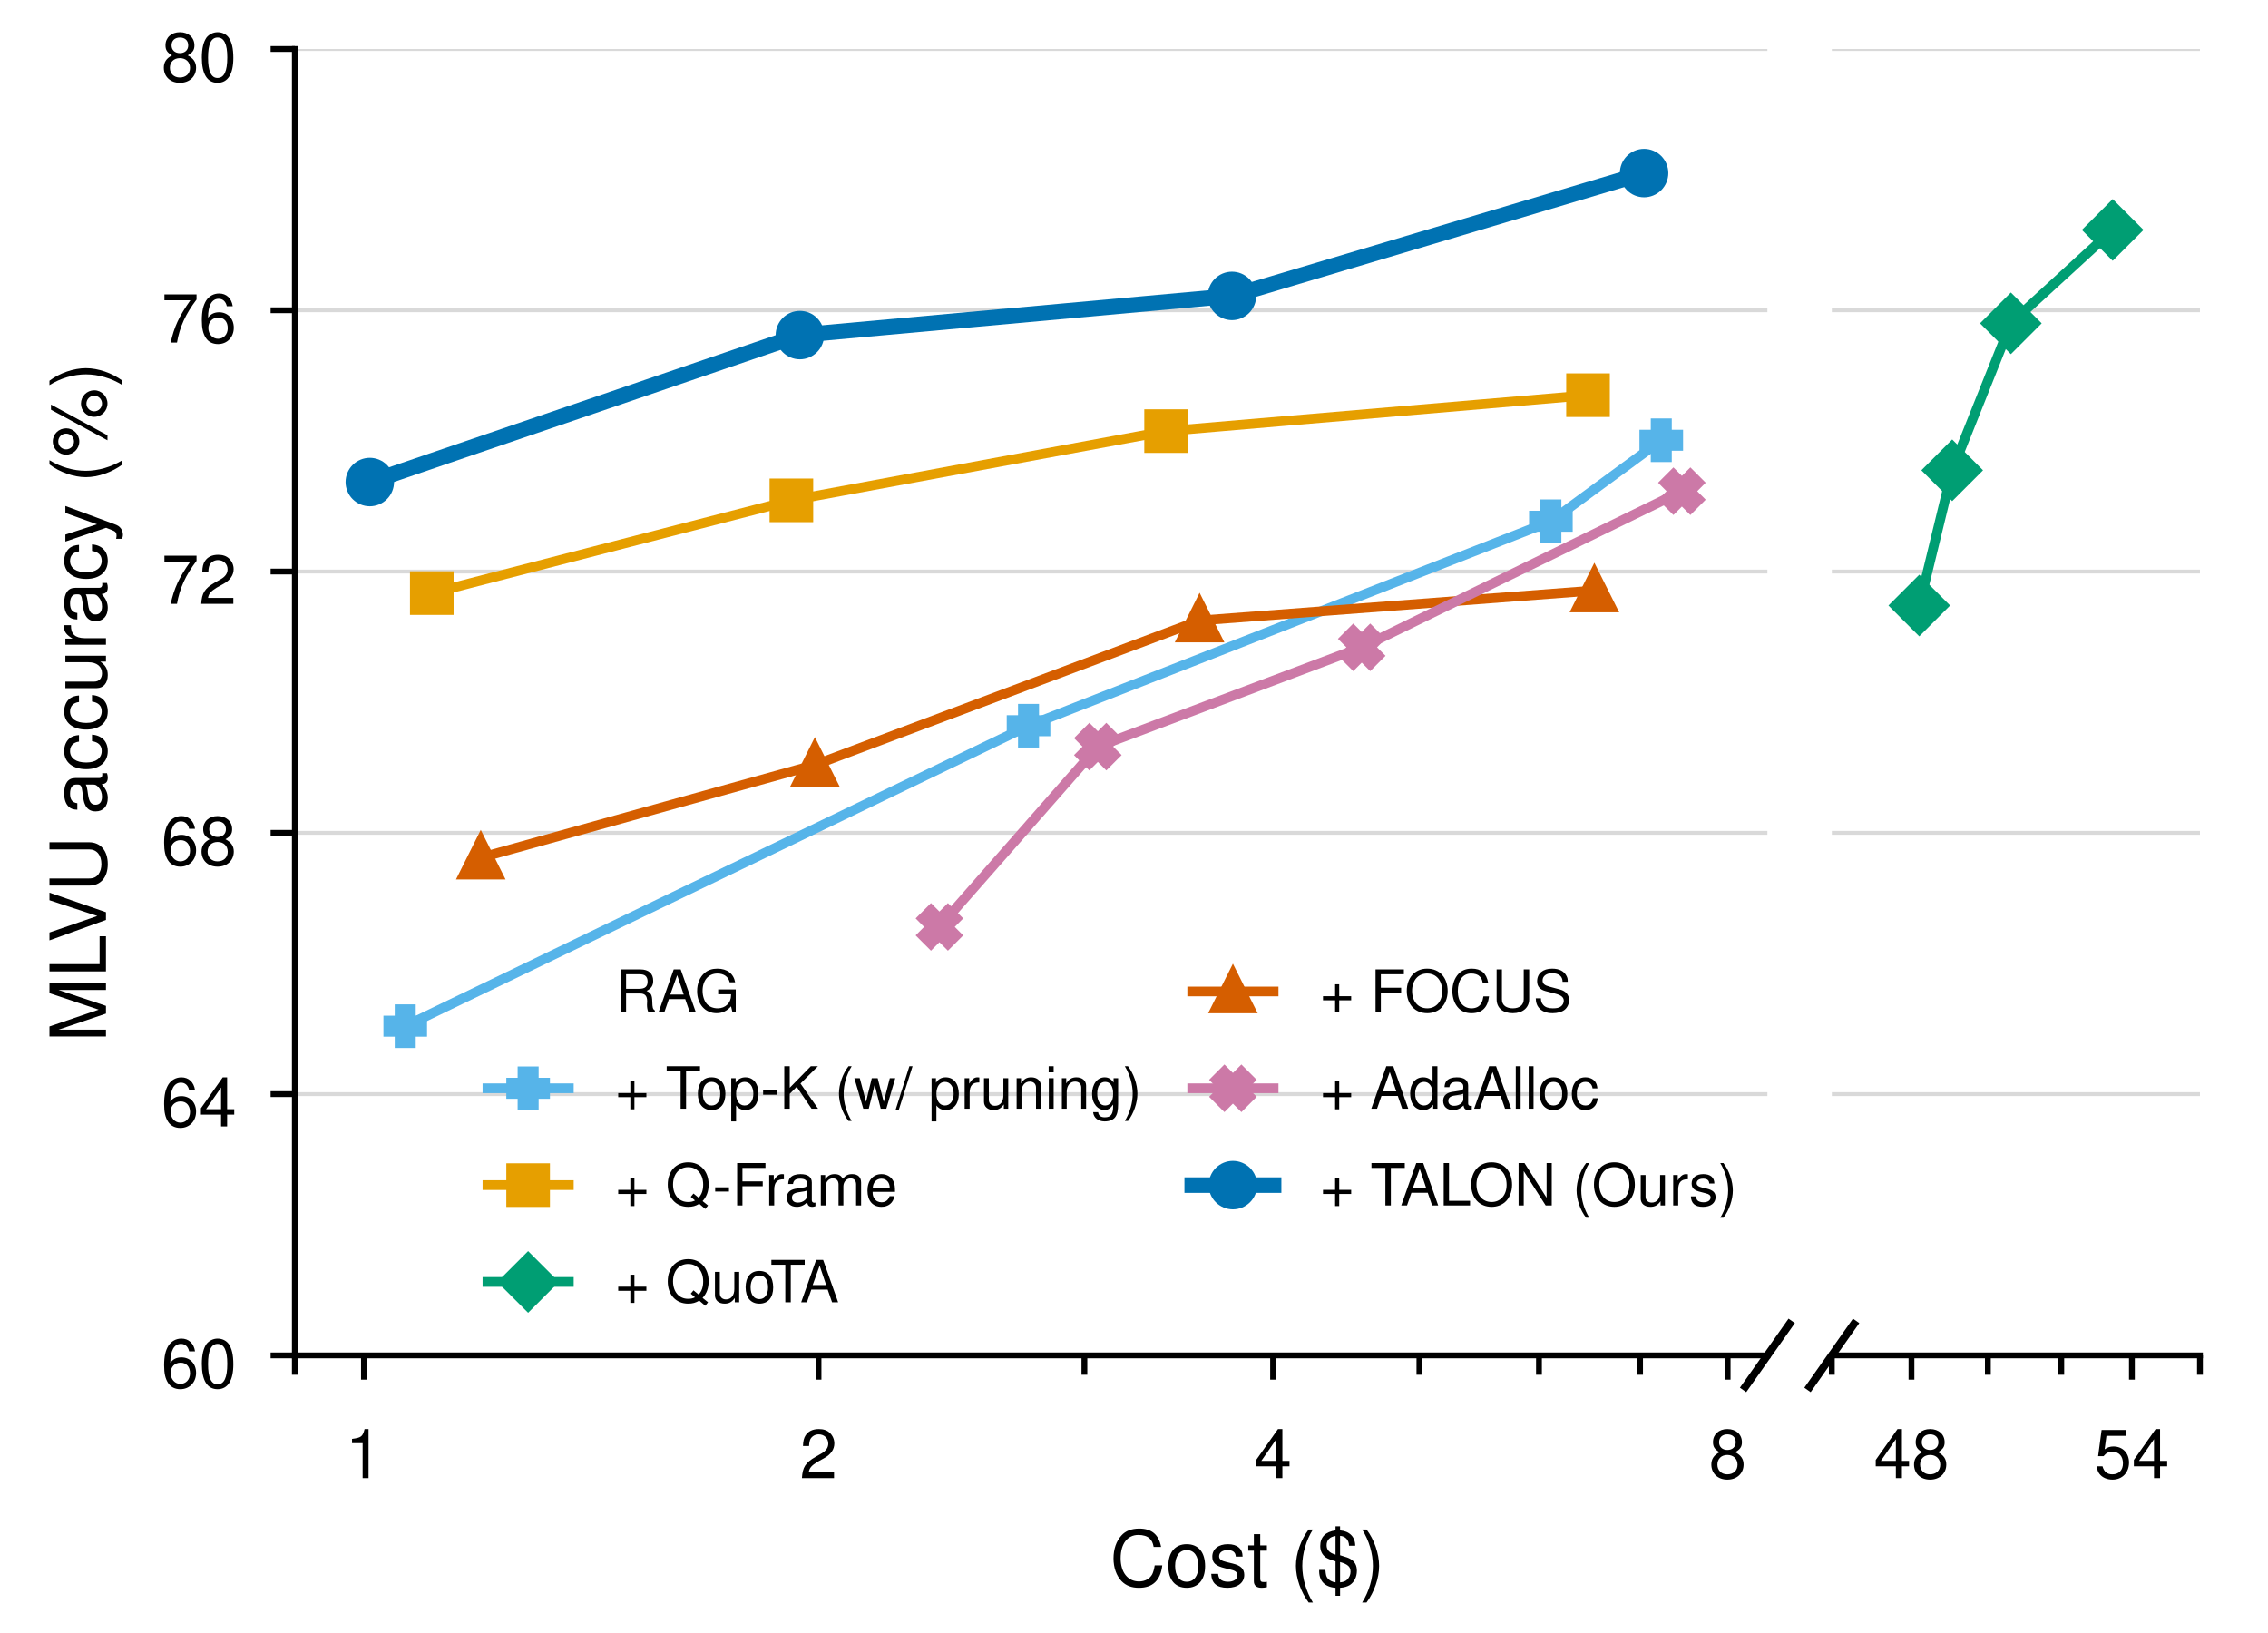
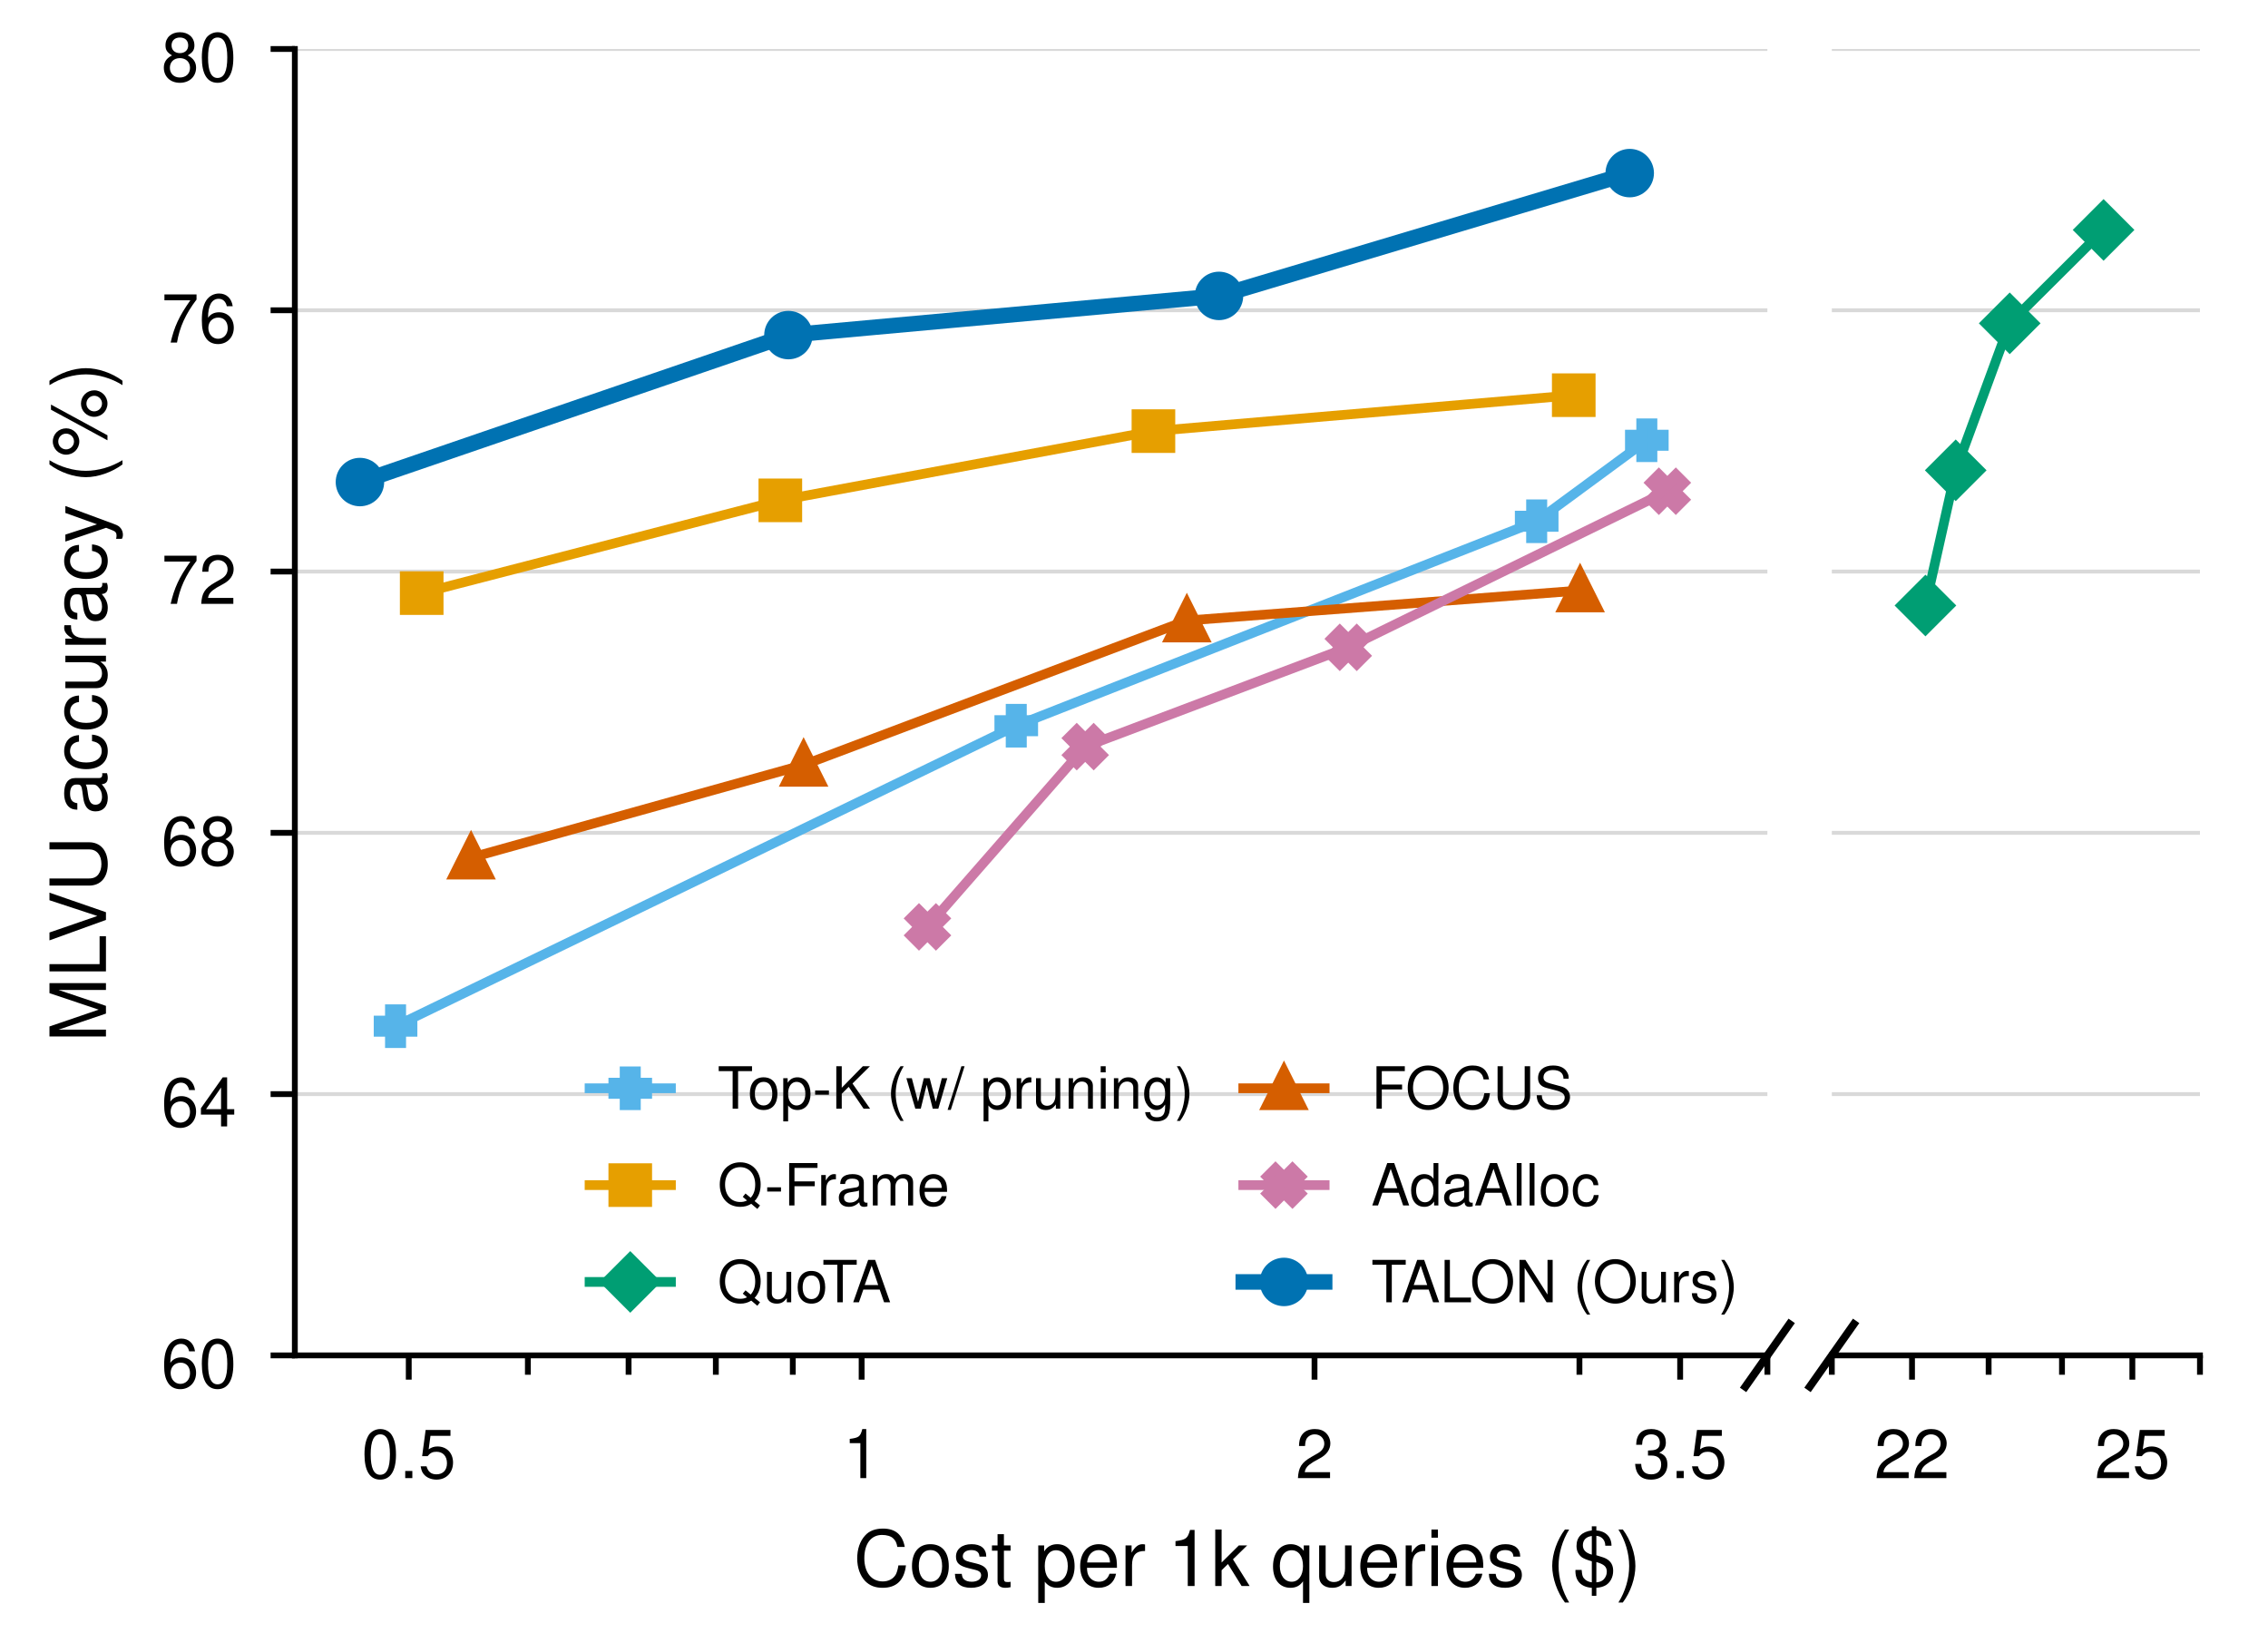
<svg xmlns="http://www.w3.org/2000/svg" xmlns:xlink="http://www.w3.org/1999/xlink" width="234pt" height="168.48pt" viewBox="0 0 234 168.48" version="1.1">
  <defs>
    <style type="text/css">*{stroke-linejoin: round; stroke-linecap: butt}</style>
  </defs>
  <g id="figure_1">
    <g id="patch_1">
      <path d="M 0 168.48  L 234 168.48  L 234 0  L 0 0  z " style="fill: #ffffff" />
    </g>
    <g id="axes_1">
      <g id="patch_2">
        <path d="M 30.42 139.838  L 182.35 139.838  L 182.35 5.054  L 30.42 5.054  z " style="fill: #ffffff" />
      </g>
      <g id="matplotlib.axis_1">
        <g id="xtick_1">
          <g id="line2d_1">
            <defs>
-               <path id="m318dd70ec2" d="M 0 0  L 0 2.5  " style="stroke: #000000; stroke-width: 0.6" />
+               <path id="m2dcd17c471" d="M 0 0  L 0 2.5  " style="stroke: #000000; stroke-width: 0.6" />
            </defs>
            <g>
-               <use xlink:href="#m318dd70ec2" x="37.549" y="139.838" style="stroke: #000000; stroke-width: 0.6" />
+               <use xlink:href="#m2dcd17c471" x="42.173" y="139.838" style="stroke: #000000; stroke-width: 0.6" />
            </g>
          </g>
          <g id="text_1">
-             <text style="font-size: 7px; font-family: 'Helvetica Neue', 'Helvetica', 'Arial', 'TeX Gyre Heros', 'Nimbus Sans', 'Liberation Sans', 'DejaVu Sans', sans-serif; text-anchor: middle" x="37.549" y="152.502" transform="rotate(-0 37.54892 152.5024)">1</text>
+             <text style="font-size: 7px; font-family: 'Helvetica Neue', 'Helvetica', 'Arial', 'TeX Gyre Heros', 'Nimbus Sans', 'Liberation Sans', 'DejaVu Sans', sans-serif; text-anchor: middle" x="42.173" y="152.502" transform="rotate(-0 42.17333 152.5024)">0.5</text>
          </g>
        </g>
        <g id="xtick_2">
          <g id="line2d_2">
            <g>
-               <use xlink:href="#m318dd70ec2" x="84.449" y="139.838" style="stroke: #000000; stroke-width: 0.6" />
+               <use xlink:href="#m2dcd17c471" x="88.899" y="139.838" style="stroke: #000000; stroke-width: 0.6" />
            </g>
          </g>
          <g id="text_2">
-             <text style="font-size: 7px; font-family: 'Helvetica Neue', 'Helvetica', 'Arial', 'TeX Gyre Heros', 'Nimbus Sans', 'Liberation Sans', 'DejaVu Sans', sans-serif; text-anchor: middle" x="84.449" y="152.502" transform="rotate(-0 84.44876 152.5024)">2</text>
+             <text style="font-size: 7px; font-family: 'Helvetica Neue', 'Helvetica', 'Arial', 'TeX Gyre Heros', 'Nimbus Sans', 'Liberation Sans', 'DejaVu Sans', sans-serif; text-anchor: middle" x="88.899" y="152.502" transform="rotate(-0 88.89903 152.5024)">1</text>
          </g>
        </g>
        <g id="xtick_3">
          <g id="line2d_3">
            <g>
-               <use xlink:href="#m318dd70ec2" x="131.349" y="139.838" style="stroke: #000000; stroke-width: 0.6" />
+               <use xlink:href="#m2dcd17c471" x="135.625" y="139.838" style="stroke: #000000; stroke-width: 0.6" />
            </g>
          </g>
          <g id="text_3">
-             <text style="font-size: 7px; font-family: 'Helvetica Neue', 'Helvetica', 'Arial', 'TeX Gyre Heros', 'Nimbus Sans', 'Liberation Sans', 'DejaVu Sans', sans-serif; text-anchor: middle" x="131.349" y="152.502" transform="rotate(-0 131.3486 152.5024)">4</text>
+             <text style="font-size: 7px; font-family: 'Helvetica Neue', 'Helvetica', 'Arial', 'TeX Gyre Heros', 'Nimbus Sans', 'Liberation Sans', 'DejaVu Sans', sans-serif; text-anchor: middle" x="135.625" y="152.502" transform="rotate(-0 135.6247 152.5024)">2</text>
          </g>
        </g>
        <g id="xtick_4">
          <g id="line2d_4">
            <g>
-               <use xlink:href="#m318dd70ec2" x="178.248" y="139.838" style="stroke: #000000; stroke-width: 0.6" />
+               <use xlink:href="#m2dcd17c471" x="173.349" y="139.838" style="stroke: #000000; stroke-width: 0.6" />
            </g>
          </g>
          <g id="text_4">
-             <text style="font-size: 7px; font-family: 'Helvetica Neue', 'Helvetica', 'Arial', 'TeX Gyre Heros', 'Nimbus Sans', 'Liberation Sans', 'DejaVu Sans', sans-serif; text-anchor: middle" x="178.248" y="152.502" transform="rotate(-0 178.2484 152.5024)">8</text>
+             <text style="font-size: 7px; font-family: 'Helvetica Neue', 'Helvetica', 'Arial', 'TeX Gyre Heros', 'Nimbus Sans', 'Liberation Sans', 'DejaVu Sans', sans-serif; text-anchor: middle" x="173.349" y="152.502" transform="rotate(-0 173.349 152.5024)">3.5</text>
          </g>
        </g>
        <g id="xtick_5">
          <g id="line2d_5">
            <defs>
-               <path id="m9571e70ee5" d="M 0 0  L 0 2  " style="stroke: #000000; stroke-width: 0.6" />
+               <path id="m9945eb21f3" d="M 0 0  L 0 2  " style="stroke: #000000; stroke-width: 0.6" />
            </defs>
            <g>
-               <use xlink:href="#m9571e70ee5" x="30.42" y="139.838" style="stroke: #000000; stroke-width: 0.6" />
+               <use xlink:href="#m9945eb21f3" x="54.464" y="139.838" style="stroke: #000000; stroke-width: 0.6" />
            </g>
          </g>
        </g>
        <g id="xtick_6">
          <g id="line2d_6">
            <g>
-               <use xlink:href="#m9571e70ee5" x="111.883" y="139.838" style="stroke: #000000; stroke-width: 0.6" />
+               <use xlink:href="#m9945eb21f3" x="64.855" y="139.838" style="stroke: #000000; stroke-width: 0.6" />
            </g>
          </g>
        </g>
        <g id="xtick_7">
          <g id="line2d_7">
            <g>
-               <use xlink:href="#m9571e70ee5" x="146.447" y="139.838" style="stroke: #000000; stroke-width: 0.6" />
+               <use xlink:href="#m9945eb21f3" x="73.857" y="139.838" style="stroke: #000000; stroke-width: 0.6" />
            </g>
          </g>
        </g>
        <g id="xtick_8">
          <g id="line2d_8">
            <g>
-               <use xlink:href="#m9571e70ee5" x="158.783" y="139.838" style="stroke: #000000; stroke-width: 0.6" />
+               <use xlink:href="#m9945eb21f3" x="81.797" y="139.838" style="stroke: #000000; stroke-width: 0.6" />
            </g>
          </g>
        </g>
        <g id="xtick_9">
          <g id="line2d_9">
            <g>
-               <use xlink:href="#m9571e70ee5" x="169.213" y="139.838" style="stroke: #000000; stroke-width: 0.6" />
+               <use xlink:href="#m9945eb21f3" x="162.958" y="139.838" style="stroke: #000000; stroke-width: 0.6" />
+             </g>
+           </g>
+         </g>
+         <g id="xtick_10">
+           <g id="line2d_10">
+             <g>
+               <use xlink:href="#m9945eb21f3" x="182.35" y="139.838" style="stroke: #000000; stroke-width: 0.6" />
            </g>
          </g>
        </g>
        <g id="text_5">
-           <text style="font-size: 8px; font-family: 'Helvetica Neue', 'Helvetica', 'Arial', 'TeX Gyre Heros', 'Nimbus Sans', 'Liberation Sans', 'DejaVu Sans', sans-serif; text-anchor: middle" x="128.7" y="163.628" transform="rotate(-0 128.7 163.6285)">Cost ($)</text>
+           <text style="font-size: 8px; font-family: 'Helvetica Neue', 'Helvetica', 'Arial', 'TeX Gyre Heros', 'Nimbus Sans', 'Liberation Sans', 'DejaVu Sans', sans-serif; text-anchor: middle" x="128.7" y="163.628" transform="rotate(-0 128.7 163.6285)">Cost per 1k queries ($)</text>
        </g>
      </g>
      <g id="matplotlib.axis_2">
        <g id="ytick_1">
-           <g id="line2d_10">
-             <path d="M 30.42 139.838  L 182.35 139.838  " clip-path="url(#p495001e53b)" style="fill: none; stroke: #d9d9d9; stroke-width: 0.4; stroke-linecap: square" />
-           </g>
          <g id="line2d_11">
+             <path d="M 30.42 139.838  L 182.35 139.838  " clip-path="url(#pd0525e31b6)" style="fill: none; stroke: #d9d9d9; stroke-width: 0.4; stroke-linecap: square" />
+           </g>
+           <g id="line2d_12">
            <defs>
-               <path id="md67153745a" d="M 0 0  L -2.5 0  " style="stroke: #000000; stroke-width: 0.6" />
+               <path id="mfe411f69c4" d="M 0 0  L -2.5 0  " style="stroke: #000000; stroke-width: 0.6" />
            </defs>
            <g>
-               <use xlink:href="#md67153745a" x="30.42" y="139.838" style="stroke: #000000; stroke-width: 0.6" />
+               <use xlink:href="#mfe411f69c4" x="30.42" y="139.838" style="stroke: #000000; stroke-width: 0.6" />
            </g>
          </g>
          <g id="text_6">
            <text style="font-size: 7px; font-family: 'Helvetica Neue', 'Helvetica', 'Arial', 'TeX Gyre Heros', 'Nimbus Sans', 'Liberation Sans', 'DejaVu Sans', sans-serif; text-anchor: end" x="24.42" y="143.17" transform="rotate(-0 24.42 143.1704)">60</text>
          </g>
        </g>
        <g id="ytick_2">
-           <g id="line2d_12">
-             <path d="M 30.42 112.882  L 182.35 112.882  " clip-path="url(#p495001e53b)" style="fill: none; stroke: #d9d9d9; stroke-width: 0.4; stroke-linecap: square" />
-           </g>
          <g id="line2d_13">
-             <g>
-               <use xlink:href="#md67153745a" x="30.42" y="112.882" style="stroke: #000000; stroke-width: 0.6" />
+             <path d="M 30.42 112.882  L 182.35 112.882  " clip-path="url(#pd0525e31b6)" style="fill: none; stroke: #d9d9d9; stroke-width: 0.4; stroke-linecap: square" />
+           </g>
+           <g id="line2d_14">
+             <g>
+               <use xlink:href="#mfe411f69c4" x="30.42" y="112.882" style="stroke: #000000; stroke-width: 0.6" />
            </g>
          </g>
          <g id="text_7">
            <text style="font-size: 7px; font-family: 'Helvetica Neue', 'Helvetica', 'Arial', 'TeX Gyre Heros', 'Nimbus Sans', 'Liberation Sans', 'DejaVu Sans', sans-serif; text-anchor: end" x="24.42" y="116.214" transform="rotate(-0 24.42 116.2136)">64</text>
          </g>
        </g>
        <g id="ytick_3">
-           <g id="line2d_14">
-             <path d="M 30.42 85.925  L 182.35 85.925  " clip-path="url(#p495001e53b)" style="fill: none; stroke: #d9d9d9; stroke-width: 0.4; stroke-linecap: square" />
-           </g>
          <g id="line2d_15">
-             <g>
-               <use xlink:href="#md67153745a" x="30.42" y="85.925" style="stroke: #000000; stroke-width: 0.6" />
+             <path d="M 30.42 85.925  L 182.35 85.925  " clip-path="url(#pd0525e31b6)" style="fill: none; stroke: #d9d9d9; stroke-width: 0.4; stroke-linecap: square" />
+           </g>
+           <g id="line2d_16">
+             <g>
+               <use xlink:href="#mfe411f69c4" x="30.42" y="85.925" style="stroke: #000000; stroke-width: 0.6" />
            </g>
          </g>
          <g id="text_8">
            <text style="font-size: 7px; font-family: 'Helvetica Neue', 'Helvetica', 'Arial', 'TeX Gyre Heros', 'Nimbus Sans', 'Liberation Sans', 'DejaVu Sans', sans-serif; text-anchor: end" x="24.42" y="89.257" transform="rotate(-0 24.42 89.2568)">68</text>
          </g>
        </g>
        <g id="ytick_4">
-           <g id="line2d_16">
-             <path d="M 30.42 58.968  L 182.35 58.968  " clip-path="url(#p495001e53b)" style="fill: none; stroke: #d9d9d9; stroke-width: 0.4; stroke-linecap: square" />
-           </g>
          <g id="line2d_17">
-             <g>
-               <use xlink:href="#md67153745a" x="30.42" y="58.968" style="stroke: #000000; stroke-width: 0.6" />
+             <path d="M 30.42 58.968  L 182.35 58.968  " clip-path="url(#pd0525e31b6)" style="fill: none; stroke: #d9d9d9; stroke-width: 0.4; stroke-linecap: square" />
+           </g>
+           <g id="line2d_18">
+             <g>
+               <use xlink:href="#mfe411f69c4" x="30.42" y="58.968" style="stroke: #000000; stroke-width: 0.6" />
            </g>
          </g>
          <g id="text_9">
            <text style="font-size: 7px; font-family: 'Helvetica Neue', 'Helvetica', 'Arial', 'TeX Gyre Heros', 'Nimbus Sans', 'Liberation Sans', 'DejaVu Sans', sans-serif; text-anchor: end" x="24.42" y="62.3" transform="rotate(-0 24.42 62.3)">72</text>
          </g>
        </g>
        <g id="ytick_5">
-           <g id="line2d_18">
-             <path d="M 30.42 32.011  L 182.35 32.011  " clip-path="url(#p495001e53b)" style="fill: none; stroke: #d9d9d9; stroke-width: 0.4; stroke-linecap: square" />
-           </g>
          <g id="line2d_19">
-             <g>
-               <use xlink:href="#md67153745a" x="30.42" y="32.011" style="stroke: #000000; stroke-width: 0.6" />
+             <path d="M 30.42 32.011  L 182.35 32.011  " clip-path="url(#pd0525e31b6)" style="fill: none; stroke: #d9d9d9; stroke-width: 0.4; stroke-linecap: square" />
+           </g>
+           <g id="line2d_20">
+             <g>
+               <use xlink:href="#mfe411f69c4" x="30.42" y="32.011" style="stroke: #000000; stroke-width: 0.6" />
            </g>
          </g>
          <g id="text_10">
            <text style="font-size: 7px; font-family: 'Helvetica Neue', 'Helvetica', 'Arial', 'TeX Gyre Heros', 'Nimbus Sans', 'Liberation Sans', 'DejaVu Sans', sans-serif; text-anchor: end" x="24.42" y="35.343" transform="rotate(-0 24.42 35.3432)">76</text>
          </g>
        </g>
        <g id="ytick_6">
-           <g id="line2d_20">
-             <path d="M 30.42 5.054  L 182.35 5.054  " clip-path="url(#p495001e53b)" style="fill: none; stroke: #d9d9d9; stroke-width: 0.4; stroke-linecap: square" />
-           </g>
          <g id="line2d_21">
-             <g>
-               <use xlink:href="#md67153745a" x="30.42" y="5.054" style="stroke: #000000; stroke-width: 0.6" />
+             <path d="M 30.42 5.054  L 182.35 5.054  " clip-path="url(#pd0525e31b6)" style="fill: none; stroke: #d9d9d9; stroke-width: 0.4; stroke-linecap: square" />
+           </g>
+           <g id="line2d_22">
+             <g>
+               <use xlink:href="#mfe411f69c4" x="30.42" y="5.054" style="stroke: #000000; stroke-width: 0.6" />
            </g>
          </g>
          <g id="text_11">
            <text style="font-size: 7px; font-family: 'Helvetica Neue', 'Helvetica', 'Arial', 'TeX Gyre Heros', 'Nimbus Sans', 'Liberation Sans', 'DejaVu Sans', sans-serif; text-anchor: end" x="24.42" y="8.386" transform="rotate(-0 24.42 8.3864)">80</text>
          </g>
        </g>
        <g id="text_12">
          <text style="font-size: 8px; font-family: 'Helvetica Neue', 'Helvetica', 'Arial', 'TeX Gyre Heros', 'Nimbus Sans', 'Liberation Sans', 'DejaVu Sans', sans-serif; text-anchor: middle" x="10.933" y="72.446" transform="rotate(-90 10.93287 72.4464)">MLVU accuracy (%)</text>
        </g>
      </g>
-       <g id="line2d_22">
+       <g id="line2d_23">
        <path d="M 180.071 143.073  L 184.629 136.604  " style="fill: none; stroke: #000000; stroke-width: 0.8; stroke-linecap: square" />
      </g>
-       <g id="line2d_23" />
      <g id="line2d_24">
-         <path d="M 41.81 105.873  L 106.119 74.873  L 160.012 53.779  L 171.401 45.422  " clip-path="url(#p495001e53b)" style="fill: none; stroke: #56b4e9; stroke-linecap: square" />
+         <path d="M 40.811 105.873  L 104.852 74.873  L 158.547 53.779  L 169.911 45.422  " clip-path="url(#pd0525e31b6)" style="fill: none; stroke: #56b4e9; stroke-linecap: square" />
        <defs>
-           <path id="m04f26d5843" d="M -0.583 1.75  L 0.583 1.75  L 0.583 0.583  L 1.75 0.583  L 1.75 -0.583  L 0.583 -0.583  L 0.583 -1.75  L -0.583 -1.75  L -0.583 -0.583  L -1.75 -0.583  L -1.75 0.583  L -0.583 0.583  z " style="stroke: #56b4e9; stroke-linejoin: miter" />
+           <path id="mb4f02b58ba" d="M -0.583 1.75  L 0.583 1.75  L 0.583 0.583  L 1.75 0.583  L 1.75 -0.583  L 0.583 -0.583  L 0.583 -1.75  L -0.583 -1.75  L -0.583 -0.583  L -1.75 -0.583  L -1.75 0.583  L -0.583 0.583  z " style="stroke: #56b4e9; stroke-linejoin: miter" />
        </defs>
-         <g clip-path="url(#p495001e53b)">
-           <use xlink:href="#m04f26d5843" x="41.81" y="105.873" style="fill: #56b4e9; stroke: #56b4e9; stroke-linejoin: miter" />
-           <use xlink:href="#m04f26d5843" x="106.119" y="74.873" style="fill: #56b4e9; stroke: #56b4e9; stroke-linejoin: miter" />
-           <use xlink:href="#m04f26d5843" x="160.012" y="53.779" style="fill: #56b4e9; stroke: #56b4e9; stroke-linejoin: miter" />
-           <use xlink:href="#m04f26d5843" x="171.401" y="45.422" style="fill: #56b4e9; stroke: #56b4e9; stroke-linejoin: miter" />
+         <g clip-path="url(#pd0525e31b6)">
+           <use xlink:href="#mb4f02b58ba" x="40.811" y="105.873" style="fill: #56b4e9; stroke: #56b4e9; stroke-linejoin: miter" />
+           <use xlink:href="#mb4f02b58ba" x="104.852" y="74.873" style="fill: #56b4e9; stroke: #56b4e9; stroke-linejoin: miter" />
+           <use xlink:href="#mb4f02b58ba" x="158.547" y="53.779" style="fill: #56b4e9; stroke: #56b4e9; stroke-linejoin: miter" />
+           <use xlink:href="#mb4f02b58ba" x="169.911" y="45.422" style="fill: #56b4e9; stroke: #56b4e9; stroke-linejoin: miter" />
        </g>
      </g>
      <g id="line2d_25">
-         <path d="M 44.549 61.192  L 81.651 51.622  L 120.312 44.479  L 163.844 40.772  " clip-path="url(#p495001e53b)" style="fill: none; stroke: #e69f00; stroke-linecap: square" />
+         <path d="M 43.508 61.192  L 80.511 51.622  L 119.005 44.479  L 162.371 40.772  " clip-path="url(#pd0525e31b6)" style="fill: none; stroke: #e69f00; stroke-linecap: square" />
        <defs>
-           <path id="m76daf84ba2" d="M -1.75 1.75  L 1.75 1.75  L 1.75 -1.75  L -1.75 -1.75  z " style="stroke: #e69f00; stroke-linejoin: miter" />
+           <path id="mfc378b5d63" d="M -1.75 1.75  L 1.75 1.75  L 1.75 -1.75  L -1.75 -1.75  z " style="stroke: #e69f00; stroke-linejoin: miter" />
        </defs>
-         <g clip-path="url(#p495001e53b)">
-           <use xlink:href="#m76daf84ba2" x="44.549" y="61.192" style="fill: #e69f00; stroke: #e69f00; stroke-linejoin: miter" />
-           <use xlink:href="#m76daf84ba2" x="81.651" y="51.622" style="fill: #e69f00; stroke: #e69f00; stroke-linejoin: miter" />
-           <use xlink:href="#m76daf84ba2" x="120.312" y="44.479" style="fill: #e69f00; stroke: #e69f00; stroke-linejoin: miter" />
-           <use xlink:href="#m76daf84ba2" x="163.844" y="40.772" style="fill: #e69f00; stroke: #e69f00; stroke-linejoin: miter" />
+         <g clip-path="url(#pd0525e31b6)">
+           <use xlink:href="#mfc378b5d63" x="43.508" y="61.192" style="fill: #e69f00; stroke: #e69f00; stroke-linejoin: miter" />
+           <use xlink:href="#mfc378b5d63" x="80.511" y="51.622" style="fill: #e69f00; stroke: #e69f00; stroke-linejoin: miter" />
+           <use xlink:href="#mfc378b5d63" x="119.005" y="44.479" style="fill: #e69f00; stroke: #e69f00; stroke-linejoin: miter" />
+           <use xlink:href="#mfc378b5d63" x="162.371" y="40.772" style="fill: #e69f00; stroke: #e69f00; stroke-linejoin: miter" />
        </g>
      </g>
      <g id="line2d_26" />
      <g id="line2d_27">
-         <path d="M 49.603 88.486  L 84.076 78.916  L 123.767 64.022  L 164.5 60.922  " clip-path="url(#p495001e53b)" style="fill: none; stroke: #d55e00; stroke-linecap: square" />
+         <path d="M 48.598 88.486  L 82.911 78.916  L 122.452 64.022  L 163.025 60.922  " clip-path="url(#pd0525e31b6)" style="fill: none; stroke: #d55e00; stroke-linecap: square" />
        <defs>
-           <path id="m937217e389" d="M 0 -1.75  L -1.75 1.75  L 1.75 1.75  z " style="stroke: #d55e00; stroke-linejoin: miter" />
+           <path id="m5c39c758d3" d="M 0 -1.75  L -1.75 1.75  L 1.75 1.75  z " style="stroke: #d55e00; stroke-linejoin: miter" />
        </defs>
-         <g clip-path="url(#p495001e53b)">
-           <use xlink:href="#m937217e389" x="49.603" y="88.486" style="fill: #d55e00; stroke: #d55e00; stroke-linejoin: miter" />
-           <use xlink:href="#m937217e389" x="84.076" y="78.916" style="fill: #d55e00; stroke: #d55e00; stroke-linejoin: miter" />
-           <use xlink:href="#m937217e389" x="123.767" y="64.022" style="fill: #d55e00; stroke: #d55e00; stroke-linejoin: miter" />
-           <use xlink:href="#m937217e389" x="164.5" y="60.922" style="fill: #d55e00; stroke: #d55e00; stroke-linejoin: miter" />
+         <g clip-path="url(#pd0525e31b6)">
+           <use xlink:href="#m5c39c758d3" x="48.598" y="88.486" style="fill: #d55e00; stroke: #d55e00; stroke-linejoin: miter" />
+           <use xlink:href="#m5c39c758d3" x="82.911" y="78.916" style="fill: #d55e00; stroke: #d55e00; stroke-linejoin: miter" />
+           <use xlink:href="#m5c39c758d3" x="122.452" y="64.022" style="fill: #d55e00; stroke: #d55e00; stroke-linejoin: miter" />
+           <use xlink:href="#m5c39c758d3" x="163.025" y="60.922" style="fill: #d55e00; stroke: #d55e00; stroke-linejoin: miter" />
        </g>
      </g>
      <g id="line2d_28">
-         <path d="M 96.926 95.629  L 113.268 77.029  L 140.496 66.785  L 173.529 50.679  " clip-path="url(#p495001e53b)" style="fill: none; stroke: #cc79a7; stroke-linecap: square" />
+         <path d="M 95.691 95.629  L 111.965 77.029  L 139.106 66.785  L 172.026 50.679  " clip-path="url(#pd0525e31b6)" style="fill: none; stroke: #cc79a7; stroke-linecap: square" />
        <defs>
-           <path id="m6cfa414405" d="M -0.875 1.75  L 0 0.875  L 0.875 1.75  L 1.75 0.875  L 0.875 0  L 1.75 -0.875  L 0.875 -1.75  L 0 -0.875  L -0.875 -1.75  L -1.75 -0.875  L -0.875 0  L -1.75 0.875  z " style="stroke: #cc79a7; stroke-linejoin: miter" />
+           <path id="m01711e1d56" d="M -0.875 1.75  L 0 0.875  L 0.875 1.75  L 1.75 0.875  L 0.875 0  L 1.75 -0.875  L 0.875 -1.75  L 0 -0.875  L -0.875 -1.75  L -1.75 -0.875  L -0.875 0  L -1.75 0.875  z " style="stroke: #cc79a7; stroke-linejoin: miter" />
        </defs>
-         <g clip-path="url(#p495001e53b)">
-           <use xlink:href="#m6cfa414405" x="96.926" y="95.629" style="fill: #cc79a7; stroke: #cc79a7; stroke-linejoin: miter" />
-           <use xlink:href="#m6cfa414405" x="113.268" y="77.029" style="fill: #cc79a7; stroke: #cc79a7; stroke-linejoin: miter" />
-           <use xlink:href="#m6cfa414405" x="140.496" y="66.785" style="fill: #cc79a7; stroke: #cc79a7; stroke-linejoin: miter" />
-           <use xlink:href="#m6cfa414405" x="173.529" y="50.679" style="fill: #cc79a7; stroke: #cc79a7; stroke-linejoin: miter" />
+         <g clip-path="url(#pd0525e31b6)">
+           <use xlink:href="#m01711e1d56" x="95.691" y="95.629" style="fill: #cc79a7; stroke: #cc79a7; stroke-linejoin: miter" />
+           <use xlink:href="#m01711e1d56" x="111.965" y="77.029" style="fill: #cc79a7; stroke: #cc79a7; stroke-linejoin: miter" />
+           <use xlink:href="#m01711e1d56" x="139.106" y="66.785" style="fill: #cc79a7; stroke: #cc79a7; stroke-linejoin: miter" />
+           <use xlink:href="#m01711e1d56" x="172.026" y="50.679" style="fill: #cc79a7; stroke: #cc79a7; stroke-linejoin: miter" />
        </g>
      </g>
      <g id="patch_3">
        <path d="M 30.42 139.838  L 30.42 5.054  " style="fill: none; stroke: #000000; stroke-width: 0.6; stroke-linejoin: miter; stroke-linecap: square" />
      </g>
      <g id="patch_4">
        <path d="M 30.42 139.838  L 182.35 139.838  " style="fill: none; stroke: #000000; stroke-width: 0.6; stroke-linejoin: miter; stroke-linecap: square" />
      </g>
      <g id="line2d_29">
-         <path d="M 38.155 49.735  L 82.527 34.572  L 127.108 30.529  L 169.628 17.859  " clip-path="url(#p495001e53b)" style="fill: none; stroke: #0072b2; stroke-width: 1.6; stroke-linecap: square" />
+         <path d="M 37.136 49.735  L 81.346 34.572  L 125.77 30.529  L 168.146 17.859  " clip-path="url(#pd0525e31b6)" style="fill: none; stroke: #0072b2; stroke-width: 1.6; stroke-linecap: square" />
        <defs>
-           <path id="m34f805bd91" d="M 0 2  C 0.53 2 1.039 1.789 1.414 1.414  C 1.789 1.039 2 0.53 2 0  C 2 -0.53 1.789 -1.039 1.414 -1.414  C 1.039 -1.789 0.53 -2 0 -2  C -0.53 -2 -1.039 -1.789 -1.414 -1.414  C -1.789 -1.039 -2 -0.53 -2 0  C -2 0.53 -1.789 1.039 -1.414 1.414  C -1.039 1.789 -0.53 2 0 2  z " style="stroke: #0072b2" />
+           <path id="mf7bb72f2d8" d="M 0 2  C 0.53 2 1.039 1.789 1.414 1.414  C 1.789 1.039 2 0.53 2 0  C 2 -0.53 1.789 -1.039 1.414 -1.414  C 1.039 -1.789 0.53 -2 0 -2  C -0.53 -2 -1.039 -1.789 -1.414 -1.414  C -1.789 -1.039 -2 -0.53 -2 0  C -2 0.53 -1.789 1.039 -1.414 1.414  C -1.039 1.789 -0.53 2 0 2  z " style="stroke: #0072b2" />
        </defs>
-         <g clip-path="url(#p495001e53b)">
-           <use xlink:href="#m34f805bd91" x="38.155" y="49.735" style="fill: #0072b2; stroke: #0072b2" />
-           <use xlink:href="#m34f805bd91" x="82.527" y="34.572" style="fill: #0072b2; stroke: #0072b2" />
-           <use xlink:href="#m34f805bd91" x="127.108" y="30.529" style="fill: #0072b2; stroke: #0072b2" />
-           <use xlink:href="#m34f805bd91" x="169.628" y="17.859" style="fill: #0072b2; stroke: #0072b2" />
+         <g clip-path="url(#pd0525e31b6)">
+           <use xlink:href="#mf7bb72f2d8" x="37.136" y="49.735" style="fill: #0072b2; stroke: #0072b2" />
+           <use xlink:href="#mf7bb72f2d8" x="81.346" y="34.572" style="fill: #0072b2; stroke: #0072b2" />
+           <use xlink:href="#mf7bb72f2d8" x="125.77" y="30.529" style="fill: #0072b2; stroke: #0072b2" />
+           <use xlink:href="#mf7bb72f2d8" x="168.146" y="17.859" style="fill: #0072b2; stroke: #0072b2" />
        </g>
      </g>
      <g id="legend_1">
-         <g id="line2d_30" />
+         <g id="line2d_30">
+           <path d="M 60.826 112.28  L 65.026 112.28  L 69.226 112.28  " style="fill: none; stroke: #56b4e9; stroke-linecap: square" />
+           <g>
+             <use xlink:href="#mb4f02b58ba" x="65.026" y="112.28" style="fill: #56b4e9; stroke: #56b4e9; stroke-linejoin: miter" />
+           </g>
+         </g>
        <g id="text_13">
-           <text style="font-size: 6px; font-family: 'Helvetica Neue', 'Helvetica', 'Arial', 'TeX Gyre Heros', 'Nimbus Sans', 'Liberation Sans', 'DejaVu Sans', sans-serif; text-anchor: start" x="63.49" y="104.39" transform="rotate(-0 63.49043 104.3904)">RAG</text>
+           <text style="font-size: 6px; font-family: 'Helvetica Neue', 'Helvetica', 'Arial', 'TeX Gyre Heros', 'Nimbus Sans', 'Liberation Sans', 'DejaVu Sans', sans-serif; text-anchor: start" x="74.026" y="114.38" transform="rotate(-0 74.02606 114.3804)">Top-K (w/ pruning)</text>
        </g>
        <g id="line2d_31">
-           <path d="M 50.29 112.28  L 54.49 112.28  L 58.69 112.28  " style="fill: none; stroke: #56b4e9; stroke-linecap: square" />
-           <g>
-             <use xlink:href="#m04f26d5843" x="54.49" y="112.28" style="fill: #56b4e9; stroke: #56b4e9; stroke-linejoin: miter" />
+           <path d="M 60.826 122.27  L 65.026 122.27  L 69.226 122.27  " style="fill: none; stroke: #e69f00; stroke-linecap: square" />
+           <g>
+             <use xlink:href="#mfc378b5d63" x="65.026" y="122.27" style="fill: #e69f00; stroke: #e69f00; stroke-linejoin: miter" />
          </g>
        </g>
        <g id="text_14">
-           <text style="font-size: 6px; font-family: 'Helvetica Neue', 'Helvetica', 'Arial', 'TeX Gyre Heros', 'Nimbus Sans', 'Liberation Sans', 'DejaVu Sans', sans-serif; text-anchor: start" x="63.49" y="114.38" transform="rotate(-0 63.49043 114.3804)">+ Top-K (w/ pruning)</text>
+           <text style="font-size: 6px; font-family: 'Helvetica Neue', 'Helvetica', 'Arial', 'TeX Gyre Heros', 'Nimbus Sans', 'Liberation Sans', 'DejaVu Sans', sans-serif; text-anchor: start" x="74.026" y="124.37" transform="rotate(-0 74.02606 124.3704)">Q-Frame</text>
        </g>
        <g id="line2d_32">
-           <path d="M 50.29 122.27  L 54.49 122.27  L 58.69 122.27  " style="fill: none; stroke: #e69f00; stroke-linecap: square" />
-           <g>
-             <use xlink:href="#m76daf84ba2" x="54.49" y="122.27" style="fill: #e69f00; stroke: #e69f00; stroke-linejoin: miter" />
+           <path d="M 60.826 132.26  L 65.026 132.26  L 69.226 132.26  " style="fill: none; stroke: #009e73; stroke-linecap: square" />
+           <defs>
+             <path id="m132d8ae1e2" d="M -0 2.475  L 2.475 0  L 0 -2.475  L -2.475 -0  z " style="stroke: #009e73; stroke-linejoin: miter" />
+           </defs>
+           <g>
+             <use xlink:href="#m132d8ae1e2" x="65.026" y="132.26" style="fill: #009e73; stroke: #009e73; stroke-linejoin: miter" />
          </g>
        </g>
        <g id="text_15">
-           <text style="font-size: 6px; font-family: 'Helvetica Neue', 'Helvetica', 'Arial', 'TeX Gyre Heros', 'Nimbus Sans', 'Liberation Sans', 'DejaVu Sans', sans-serif; text-anchor: start" x="63.49" y="124.37" transform="rotate(-0 63.49043 124.3704)">+ Q-Frame</text>
+           <text style="font-size: 6px; font-family: 'Helvetica Neue', 'Helvetica', 'Arial', 'TeX Gyre Heros', 'Nimbus Sans', 'Liberation Sans', 'DejaVu Sans', sans-serif; text-anchor: start" x="74.026" y="134.36" transform="rotate(-0 74.02606 134.3604)">QuoTA</text>
        </g>
        <g id="line2d_33">
-           <path d="M 50.29 132.26  L 54.49 132.26  L 58.69 132.26  " style="fill: none; stroke: #009e73; stroke-linecap: square" />
-           <defs>
-             <path id="mf274d35958" d="M -0 2.475  L 2.475 0  L 0 -2.475  L -2.475 -0  z " style="stroke: #009e73; stroke-linejoin: miter" />
-           </defs>
-           <g>
-             <use xlink:href="#mf274d35958" x="54.49" y="132.26" style="fill: #009e73; stroke: #009e73; stroke-linejoin: miter" />
+           <path d="M 128.273 112.28  L 132.473 112.28  L 136.673 112.28  " style="fill: none; stroke: #d55e00; stroke-linecap: square" />
+           <g>
+             <use xlink:href="#m5c39c758d3" x="132.473" y="112.28" style="fill: #d55e00; stroke: #d55e00; stroke-linejoin: miter" />
          </g>
        </g>
        <g id="text_16">
-           <text style="font-size: 6px; font-family: 'Helvetica Neue', 'Helvetica', 'Arial', 'TeX Gyre Heros', 'Nimbus Sans', 'Liberation Sans', 'DejaVu Sans', sans-serif; text-anchor: start" x="63.49" y="134.36" transform="rotate(-0 63.49043 134.3604)">+ QuoTA</text>
+           <text style="font-size: 6px; font-family: 'Helvetica Neue', 'Helvetica', 'Arial', 'TeX Gyre Heros', 'Nimbus Sans', 'Liberation Sans', 'DejaVu Sans', sans-serif; text-anchor: start" x="141.473" y="114.38" transform="rotate(-0 141.4726 114.3804)">FOCUS</text>
        </g>
        <g id="line2d_34">
-           <path d="M 123.005 102.29  L 127.205 102.29  L 131.405 102.29  " style="fill: none; stroke: #d55e00; stroke-linecap: square" />
-           <g>
-             <use xlink:href="#m937217e389" x="127.205" y="102.29" style="fill: #d55e00; stroke: #d55e00; stroke-linejoin: miter" />
+           <path d="M 128.273 122.27  L 132.473 122.27  L 136.673 122.27  " style="fill: none; stroke: #cc79a7; stroke-linecap: square" />
+           <g>
+             <use xlink:href="#m01711e1d56" x="132.473" y="122.27" style="fill: #cc79a7; stroke: #cc79a7; stroke-linejoin: miter" />
          </g>
        </g>
        <g id="text_17">
-           <text style="font-size: 6px; font-family: 'Helvetica Neue', 'Helvetica', 'Arial', 'TeX Gyre Heros', 'Nimbus Sans', 'Liberation Sans', 'DejaVu Sans', sans-serif; text-anchor: start" x="136.205" y="104.39" transform="rotate(-0 136.2048 104.3904)">+ FOCUS</text>
+           <text style="font-size: 6px; font-family: 'Helvetica Neue', 'Helvetica', 'Arial', 'TeX Gyre Heros', 'Nimbus Sans', 'Liberation Sans', 'DejaVu Sans', sans-serif; text-anchor: start" x="141.473" y="124.37" transform="rotate(-0 141.4726 124.3704)">AdaAlloc</text>
        </g>
        <g id="line2d_35">
-           <path d="M 123.005 112.28  L 127.205 112.28  L 131.405 112.28  " style="fill: none; stroke: #cc79a7; stroke-linecap: square" />
-           <g>
-             <use xlink:href="#m6cfa414405" x="127.205" y="112.28" style="fill: #cc79a7; stroke: #cc79a7; stroke-linejoin: miter" />
+           <path d="M 128.273 132.26  L 132.473 132.26  L 136.673 132.26  " style="fill: none; stroke: #0072b2; stroke-width: 1.6; stroke-linecap: square" />
+           <g>
+             <use xlink:href="#mf7bb72f2d8" x="132.473" y="132.26" style="fill: #0072b2; stroke: #0072b2" />
          </g>
        </g>
        <g id="text_18">
-           <text style="font-size: 6px; font-family: 'Helvetica Neue', 'Helvetica', 'Arial', 'TeX Gyre Heros', 'Nimbus Sans', 'Liberation Sans', 'DejaVu Sans', sans-serif; text-anchor: start" x="136.205" y="114.38" transform="rotate(-0 136.2048 114.3804)">+ AdaAlloc</text>
-         </g>
-         <g id="line2d_36">
-           <path d="M 123.005 122.27  L 127.205 122.27  L 131.405 122.27  " style="fill: none; stroke: #0072b2; stroke-width: 1.6; stroke-linecap: square" />
-           <g>
-             <use xlink:href="#m34f805bd91" x="127.205" y="122.27" style="fill: #0072b2; stroke: #0072b2" />
-           </g>
-         </g>
-         <g id="text_19">
-           <text style="font-size: 6px; font-family: 'Helvetica Neue', 'Helvetica', 'Arial', 'TeX Gyre Heros', 'Nimbus Sans', 'Liberation Sans', 'DejaVu Sans', sans-serif; text-anchor: start" x="136.205" y="124.37" transform="rotate(-0 136.2048 124.3704)">+ TALON (Ours)</text>
+           <text style="font-size: 6px; font-family: 'Helvetica Neue', 'Helvetica', 'Arial', 'TeX Gyre Heros', 'Nimbus Sans', 'Liberation Sans', 'DejaVu Sans', sans-serif; text-anchor: start" x="141.473" y="134.36" transform="rotate(-0 141.4726 134.3604)">TALON (Ours)</text>
        </g>
      </g>
    </g>
    <g id="axes_2">
      <g id="patch_5">
        <path d="M 188.997 139.838  L 226.98 139.838  L 226.98 5.054  L 188.997 5.054  z " style="fill: #ffffff" />
      </g>
      <g id="matplotlib.axis_3">
-         <g id="xtick_10">
+         <g id="xtick_11">
+           <g id="line2d_36">
+             <g>
+               <use xlink:href="#m2dcd17c471" x="197.271" y="139.838" style="stroke: #000000; stroke-width: 0.6" />
+             </g>
+           </g>
+           <g id="text_19">
+             <text style="font-size: 7px; font-family: 'Helvetica Neue', 'Helvetica', 'Arial', 'TeX Gyre Heros', 'Nimbus Sans', 'Liberation Sans', 'DejaVu Sans', sans-serif; text-anchor: middle" x="197.271" y="152.502" transform="rotate(-0 197.2706 152.5024)">22</text>
+           </g>
+         </g>
+         <g id="xtick_12">
          <g id="line2d_37">
            <g>
-               <use xlink:href="#m318dd70ec2" x="197.215" y="139.838" style="stroke: #000000; stroke-width: 0.6" />
+               <use xlink:href="#m2dcd17c471" x="220.005" y="139.838" style="stroke: #000000; stroke-width: 0.6" />
            </g>
          </g>
          <g id="text_20">
-             <text style="font-size: 7px; font-family: 'Helvetica Neue', 'Helvetica', 'Arial', 'TeX Gyre Heros', 'Nimbus Sans', 'Liberation Sans', 'DejaVu Sans', sans-serif; text-anchor: middle" x="197.215" y="152.502" transform="rotate(-0 197.2152 152.5024)">48</text>
-           </g>
-         </g>
-         <g id="xtick_11">
+             <text style="font-size: 7px; font-family: 'Helvetica Neue', 'Helvetica', 'Arial', 'TeX Gyre Heros', 'Nimbus Sans', 'Liberation Sans', 'DejaVu Sans', sans-serif; text-anchor: middle" x="220.005" y="152.502" transform="rotate(-0 220.0049 152.5024)">25</text>
+           </g>
+         </g>
+         <g id="xtick_13">
          <g id="line2d_38">
            <g>
-               <use xlink:href="#m318dd70ec2" x="219.958" y="139.838" style="stroke: #000000; stroke-width: 0.6" />
-             </g>
-           </g>
-           <g id="text_21">
-             <text style="font-size: 7px; font-family: 'Helvetica Neue', 'Helvetica', 'Arial', 'TeX Gyre Heros', 'Nimbus Sans', 'Liberation Sans', 'DejaVu Sans', sans-serif; text-anchor: middle" x="219.958" y="152.502" transform="rotate(-0 219.9578 152.5024)">54</text>
-           </g>
-         </g>
-         <g id="xtick_12">
+               <use xlink:href="#m9945eb21f3" x="188.997" y="139.838" style="stroke: #000000; stroke-width: 0.6" />
+             </g>
+           </g>
+         </g>
+         <g id="xtick_14">
          <g id="line2d_39">
            <g>
-               <use xlink:href="#m9571e70ee5" x="188.997" y="139.838" style="stroke: #000000; stroke-width: 0.6" />
-             </g>
-           </g>
-         </g>
-         <g id="xtick_13">
+               <use xlink:href="#m9945eb21f3" x="205.176" y="139.838" style="stroke: #000000; stroke-width: 0.6" />
+             </g>
+           </g>
+         </g>
+         <g id="xtick_15">
          <g id="line2d_40">
            <g>
-               <use xlink:href="#m9571e70ee5" x="205.097" y="139.838" style="stroke: #000000; stroke-width: 0.6" />
-             </g>
-           </g>
-         </g>
-         <g id="xtick_14">
+               <use xlink:href="#m9945eb21f3" x="212.745" y="139.838" style="stroke: #000000; stroke-width: 0.6" />
+             </g>
+           </g>
+         </g>
+         <g id="xtick_16">
          <g id="line2d_41">
            <g>
-               <use xlink:href="#m9571e70ee5" x="212.671" y="139.838" style="stroke: #000000; stroke-width: 0.6" />
-             </g>
-           </g>
-         </g>
-         <g id="xtick_15">
-           <g id="line2d_42">
-             <g>
-               <use xlink:href="#m9571e70ee5" x="226.98" y="139.838" style="stroke: #000000; stroke-width: 0.6" />
+               <use xlink:href="#m9945eb21f3" x="226.98" y="139.838" style="stroke: #000000; stroke-width: 0.6" />
            </g>
          </g>
        </g>
      </g>
      <g id="matplotlib.axis_4">
        <g id="ytick_7">
+           <g id="line2d_42">
+             <path d="M 188.997 139.838  L 226.98 139.838  " clip-path="url(#pdf66247274)" style="fill: none; stroke: #d9d9d9; stroke-width: 0.4; stroke-linecap: square" />
+           </g>
+         </g>
+         <g id="ytick_8">
          <g id="line2d_43">
-             <path d="M 188.997 139.838  L 226.98 139.838  " clip-path="url(#pae95f4216a)" style="fill: none; stroke: #d9d9d9; stroke-width: 0.4; stroke-linecap: square" />
-           </g>
-         </g>
-         <g id="ytick_8">
+             <path d="M 188.997 112.882  L 226.98 112.882  " clip-path="url(#pdf66247274)" style="fill: none; stroke: #d9d9d9; stroke-width: 0.4; stroke-linecap: square" />
+           </g>
+         </g>
+         <g id="ytick_9">
          <g id="line2d_44">
-             <path d="M 188.997 112.882  L 226.98 112.882  " clip-path="url(#pae95f4216a)" style="fill: none; stroke: #d9d9d9; stroke-width: 0.4; stroke-linecap: square" />
-           </g>
-         </g>
-         <g id="ytick_9">
+             <path d="M 188.997 85.925  L 226.98 85.925  " clip-path="url(#pdf66247274)" style="fill: none; stroke: #d9d9d9; stroke-width: 0.4; stroke-linecap: square" />
+           </g>
+         </g>
+         <g id="ytick_10">
          <g id="line2d_45">
-             <path d="M 188.997 85.925  L 226.98 85.925  " clip-path="url(#pae95f4216a)" style="fill: none; stroke: #d9d9d9; stroke-width: 0.4; stroke-linecap: square" />
-           </g>
-         </g>
-         <g id="ytick_10">
+             <path d="M 188.997 58.968  L 226.98 58.968  " clip-path="url(#pdf66247274)" style="fill: none; stroke: #d9d9d9; stroke-width: 0.4; stroke-linecap: square" />
+           </g>
+         </g>
+         <g id="ytick_11">
          <g id="line2d_46">
-             <path d="M 188.997 58.968  L 226.98 58.968  " clip-path="url(#pae95f4216a)" style="fill: none; stroke: #d9d9d9; stroke-width: 0.4; stroke-linecap: square" />
-           </g>
-         </g>
-         <g id="ytick_11">
+             <path d="M 188.997 32.011  L 226.98 32.011  " clip-path="url(#pdf66247274)" style="fill: none; stroke: #d9d9d9; stroke-width: 0.4; stroke-linecap: square" />
+           </g>
+         </g>
+         <g id="ytick_12">
          <g id="line2d_47">
-             <path d="M 188.997 32.011  L 226.98 32.011  " clip-path="url(#pae95f4216a)" style="fill: none; stroke: #d9d9d9; stroke-width: 0.4; stroke-linecap: square" />
-           </g>
-         </g>
-         <g id="ytick_12">
-           <g id="line2d_48">
-             <path d="M 188.997 5.054  L 226.98 5.054  " clip-path="url(#pae95f4216a)" style="fill: none; stroke: #d9d9d9; stroke-width: 0.4; stroke-linecap: square" />
-           </g>
-         </g>
+             <path d="M 188.997 5.054  L 226.98 5.054  " clip-path="url(#pdf66247274)" style="fill: none; stroke: #d9d9d9; stroke-width: 0.4; stroke-linecap: square" />
+           </g>
+         </g>
+       </g>
+       <g id="line2d_48">
+         <path d="M 186.718 143.073  L 191.276 136.604  " style="fill: none; stroke: #000000; stroke-width: 0.8; stroke-linecap: square" />
      </g>
      <g id="line2d_49">
-         <path d="M 186.718 143.073  L 191.276 136.604  " style="fill: none; stroke: #000000; stroke-width: 0.8; stroke-linecap: square" />
-       </g>
-       <g id="line2d_50">
-         <path d="M 198.022 62.472  L 201.417 48.522  L 207.469 33.359  L 217.977 23.722  " clip-path="url(#pae95f4216a)" style="fill: none; stroke: #009e73; stroke-linecap: square" />
-         <g clip-path="url(#pae95f4216a)">
-           <use xlink:href="#mf274d35958" x="198.022" y="62.472" style="fill: #009e73; stroke: #009e73; stroke-linejoin: miter" />
-           <use xlink:href="#mf274d35958" x="201.417" y="48.522" style="fill: #009e73; stroke: #009e73; stroke-linejoin: miter" />
-           <use xlink:href="#mf274d35958" x="207.469" y="33.359" style="fill: #009e73; stroke: #009e73; stroke-linejoin: miter" />
-           <use xlink:href="#mf274d35958" x="217.977" y="23.722" style="fill: #009e73; stroke: #009e73; stroke-linejoin: miter" />
+         <path d="M 198.656 62.472  L 201.78 48.522  L 207.351 33.359  L 217.035 23.722  " clip-path="url(#pdf66247274)" style="fill: none; stroke: #009e73; stroke-linecap: square" />
+         <g clip-path="url(#pdf66247274)">
+           <use xlink:href="#m132d8ae1e2" x="198.656" y="62.472" style="fill: #009e73; stroke: #009e73; stroke-linejoin: miter" />
+           <use xlink:href="#m132d8ae1e2" x="201.78" y="48.522" style="fill: #009e73; stroke: #009e73; stroke-linejoin: miter" />
+           <use xlink:href="#m132d8ae1e2" x="207.351" y="33.359" style="fill: #009e73; stroke: #009e73; stroke-linejoin: miter" />
+           <use xlink:href="#m132d8ae1e2" x="217.035" y="23.722" style="fill: #009e73; stroke: #009e73; stroke-linejoin: miter" />
        </g>
      </g>
      <g id="patch_6">
        <path d="M 188.997 139.838  L 226.98 139.838  " style="fill: none; stroke: #000000; stroke-width: 0.6; stroke-linejoin: miter; stroke-linecap: square" />
      </g>
    </g>
  </g>
  <defs>
-     <clipPath id="p495001e53b">
+     <clipPath id="pd0525e31b6">
      <rect x="30.42" y="5.054" width="151.93" height="134.784" />
    </clipPath>
-     <clipPath id="pae95f4216a">
+     <clipPath id="pdf66247274">
      <rect x="188.997" y="5.054" width="37.983" height="134.784" />
    </clipPath>
  </defs>
</svg>
